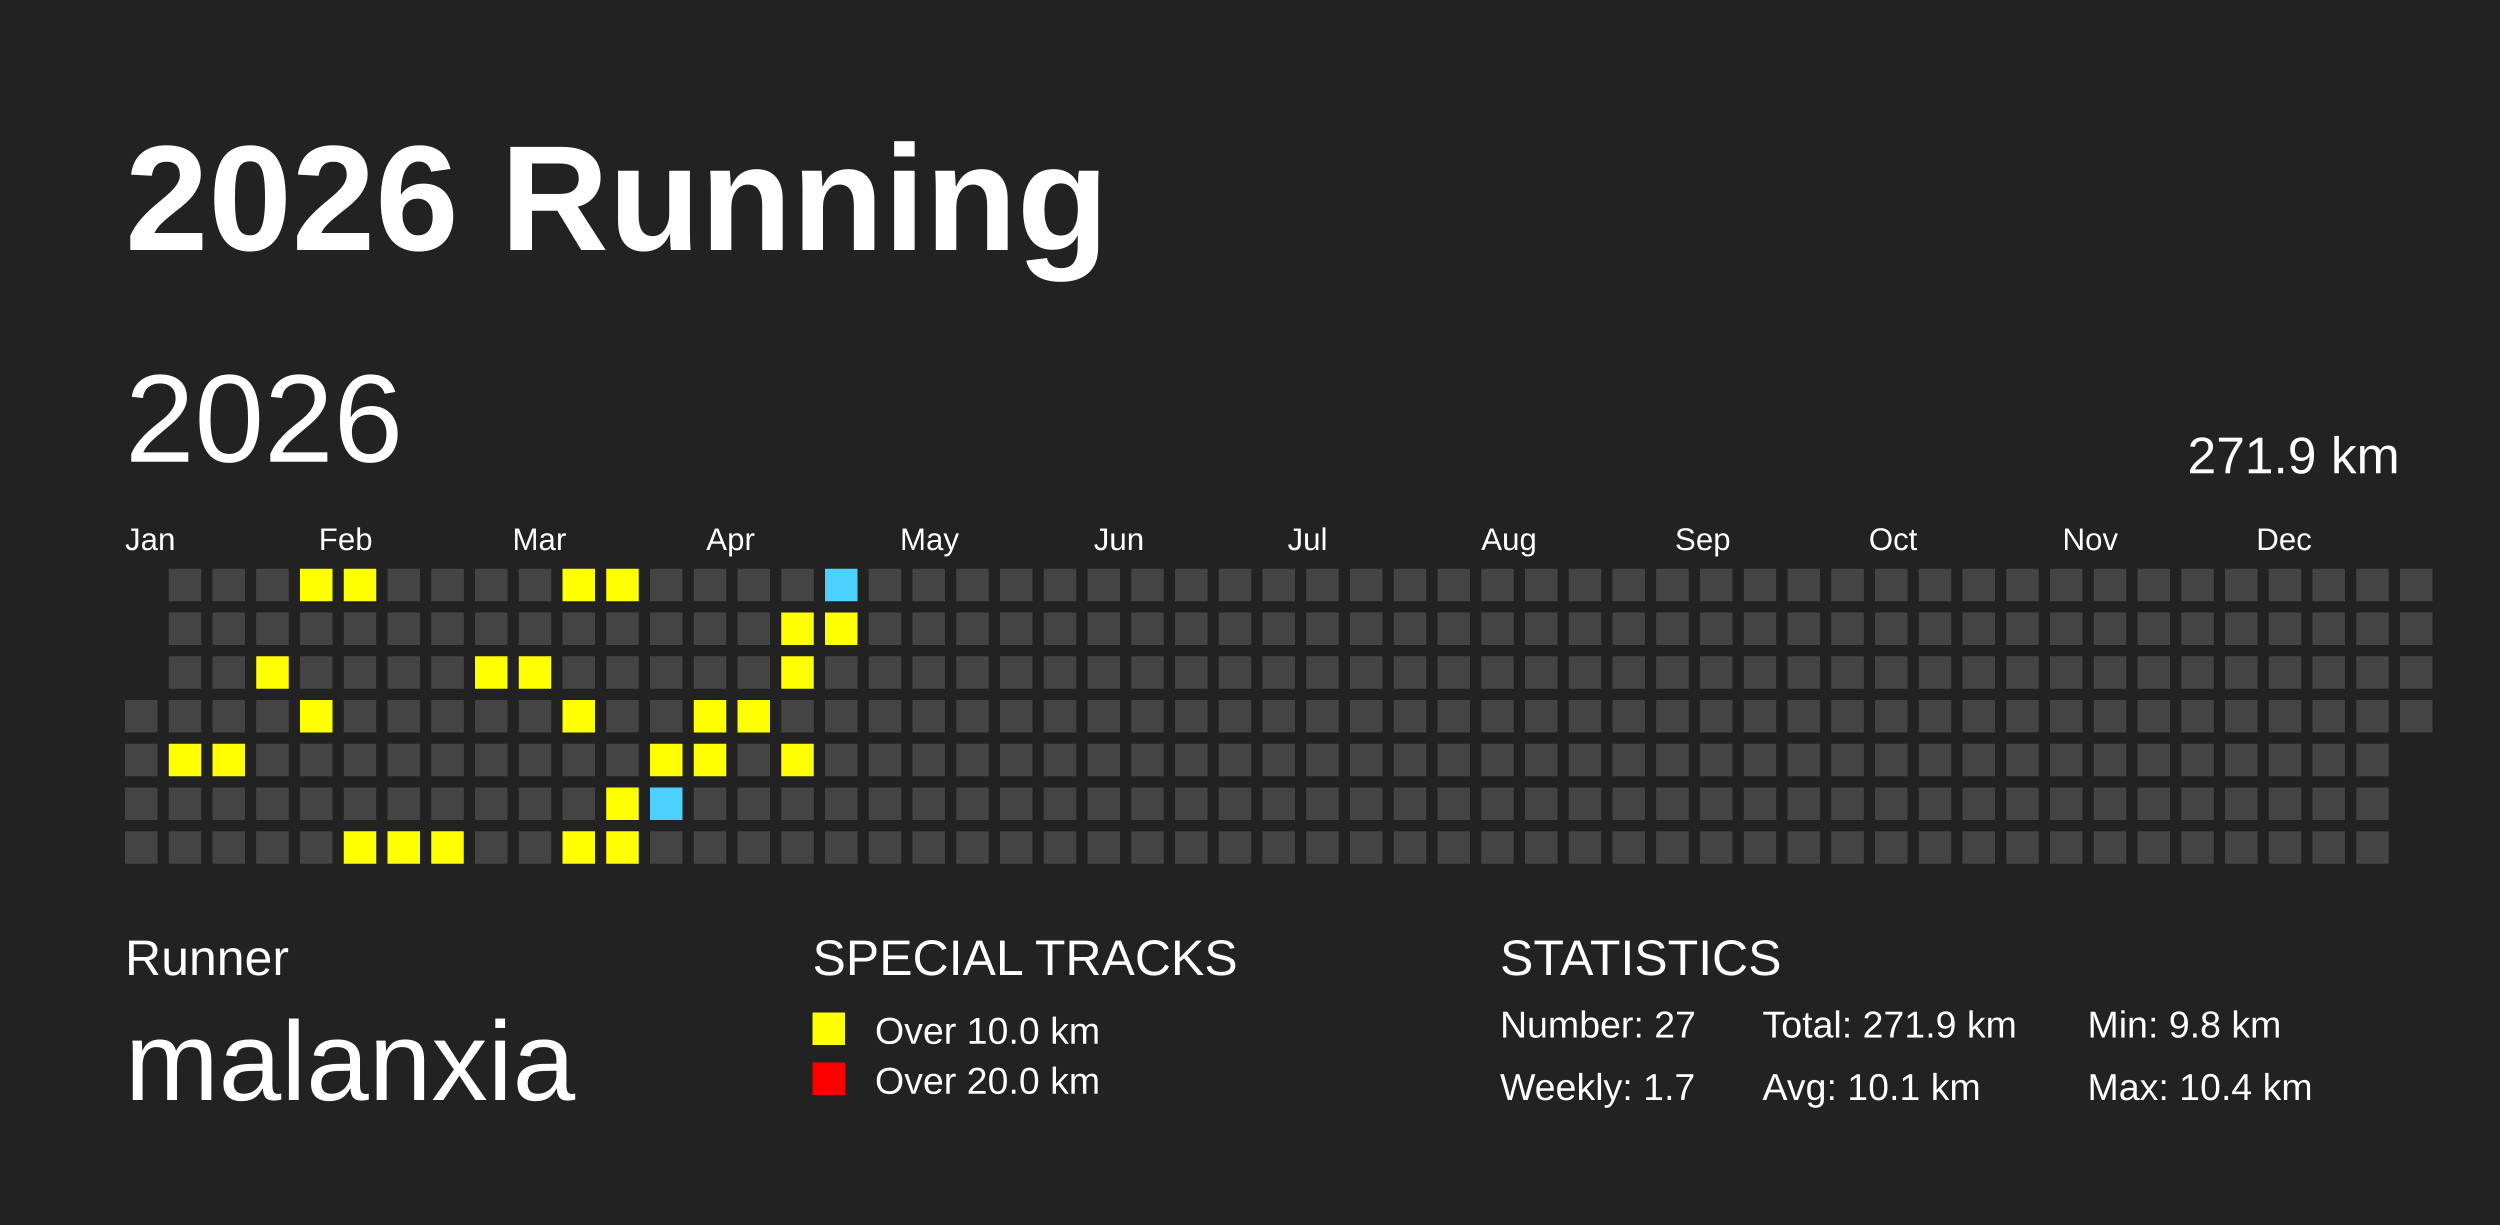
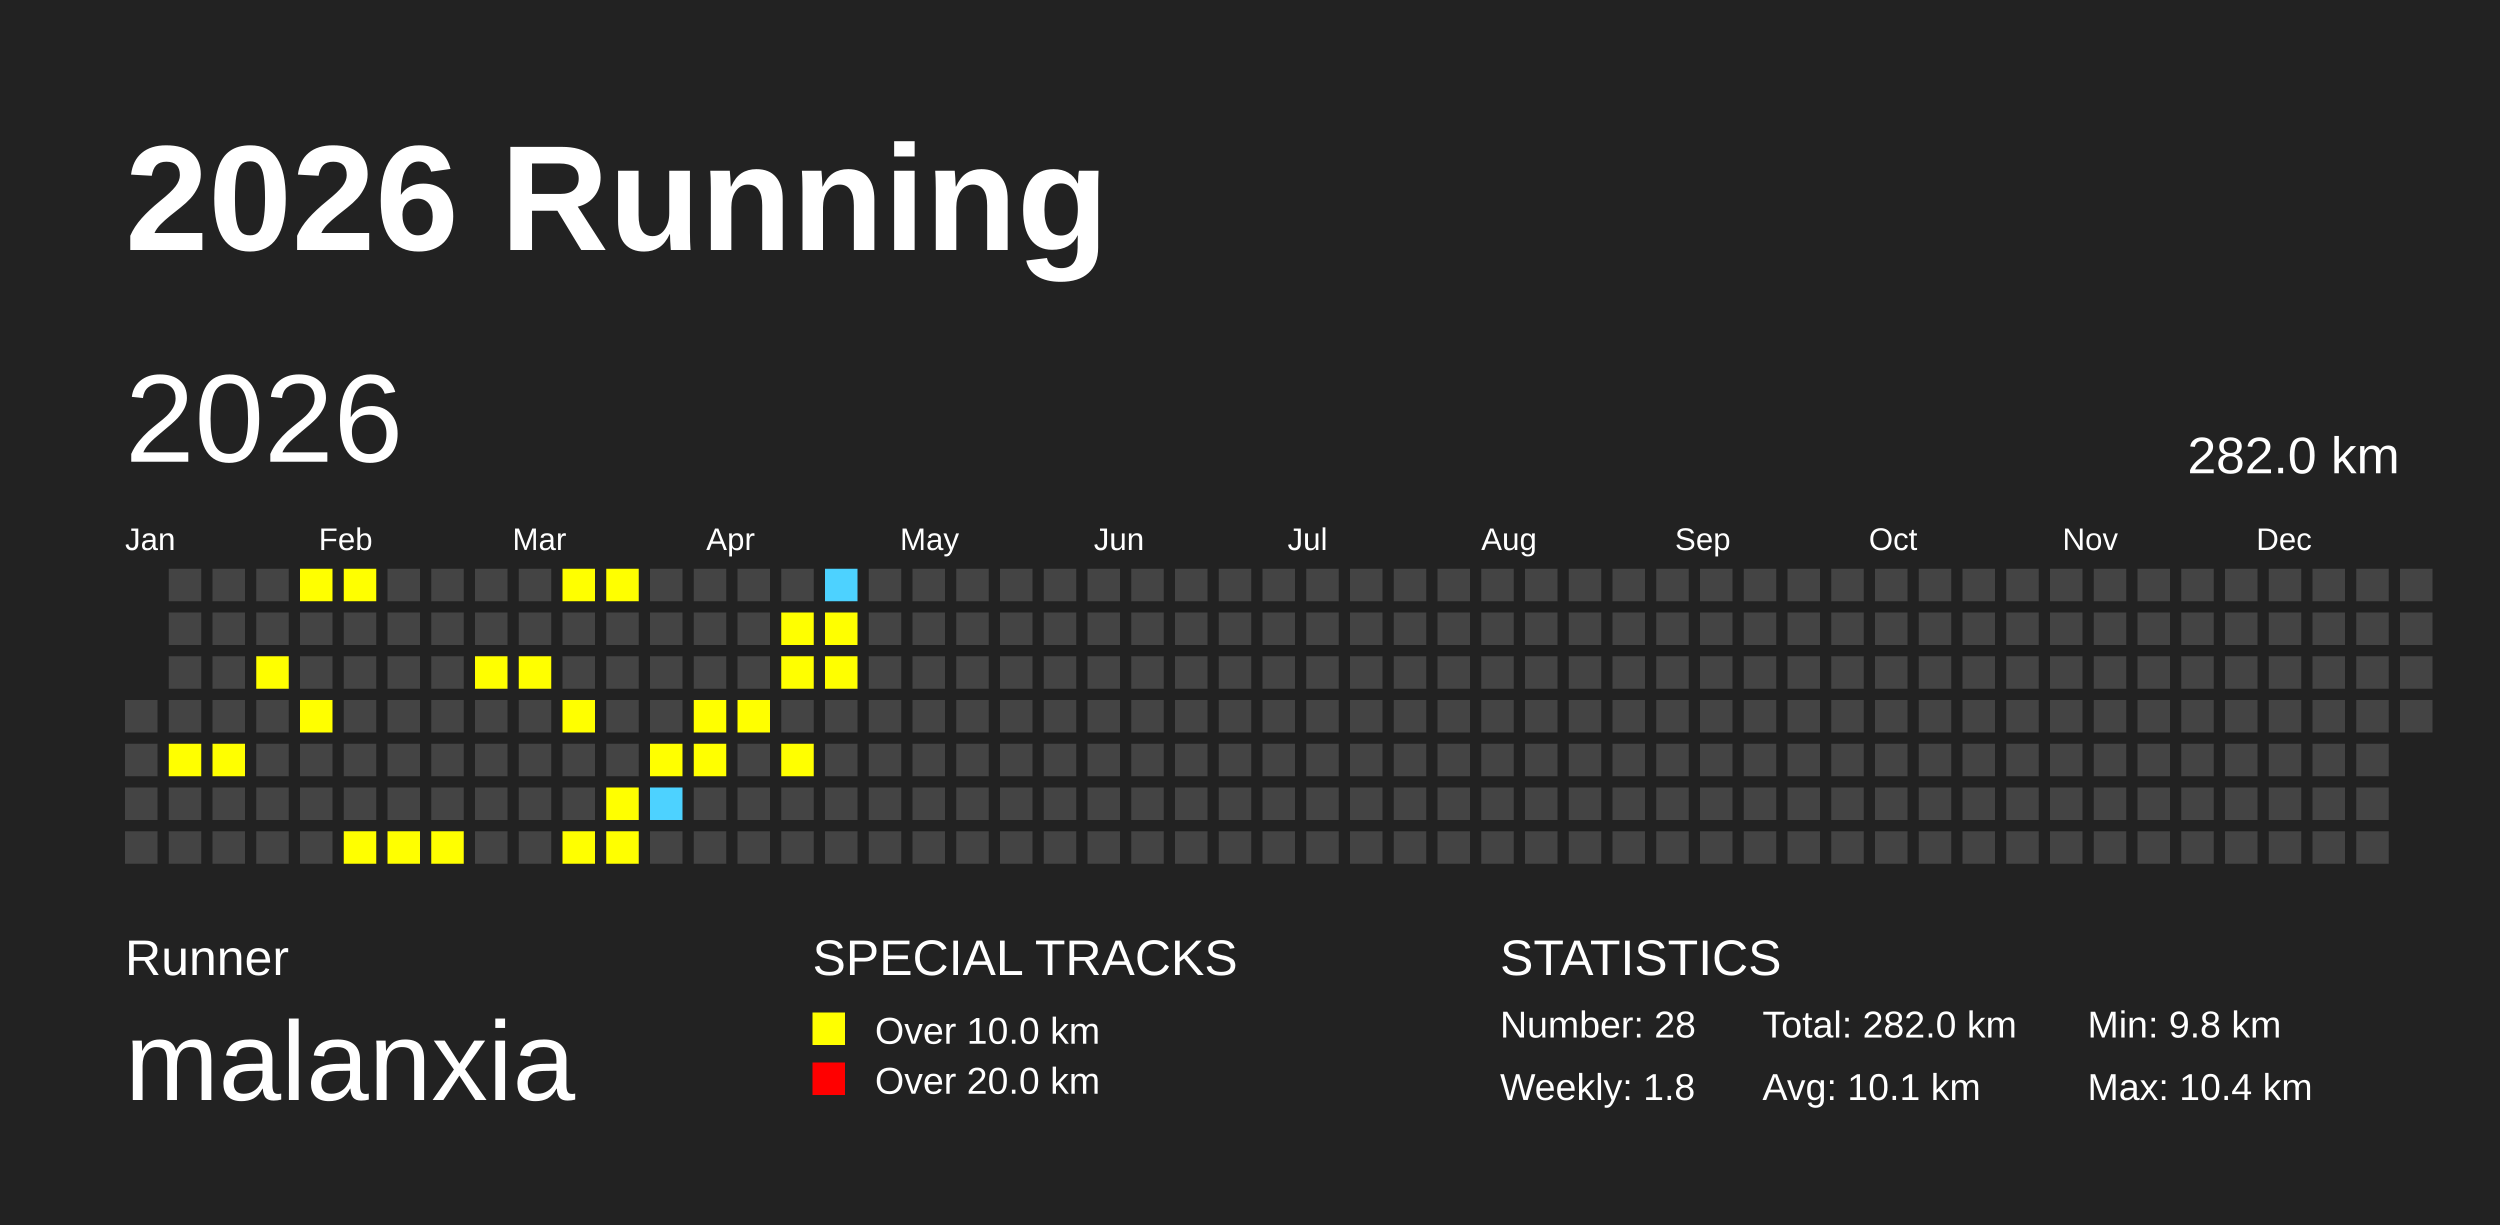
<svg xmlns="http://www.w3.org/2000/svg" baseProfile="full" height="98mm" version="1.1" viewBox="0,0,200,98" width="200mm">
  <defs />
  <rect fill="#222222" height="98" width="200" x="0" y="0" />
  <text fill="#FFFFFF" style="font-size:12px; font-family:Arial; font-weight:bold;" x="10" y="20">2026 Running</text>
  <text fill="#FFFFFF" style="font-size:4px; font-family:Arial" x="10" y="78">Runner</text>
  <text fill="#FFFFFF" style="font-size:9px; font-family:Arial" x="10" y="88">malanxia</text>
  <text fill="#FFFFFF" style="font-size:4px; font-family:Arial" x="65" y="78">SPECIAL TRACKS</text>
  <rect fill="yellow" height="2.6" width="2.6" x="65" y="81" />
  <text fill="#FFFFFF" style="font-size:3px; font-family:Arial" x="70" y="83.5">Over 10.0 km</text>
  <rect fill="red" height="2.6" width="2.6" x="65" y="85" />
  <text fill="#FFFFFF" style="font-size:3px; font-family:Arial" x="70" y="87.5">Over 20.0 km</text>
  <text fill="#FFFFFF" style="font-size:4px; font-family:Arial" x="120" y="78">STATISTICS</text>
-   <text fill="#FFFFFF" style="font-size:3px; font-family:Arial" x="120" y="83">Number: 27</text>
-   <text fill="#FFFFFF" style="font-size:3px; font-family:Arial" x="120" y="88">Weekly: 1.7</text>
-   <text fill="#FFFFFF" style="font-size:3px; font-family:Arial" x="141" y="83">Total: 271.9 km</text>
+   <text fill="#FFFFFF" style="font-size:3px; font-family:Arial" x="120" y="83">Number: 28</text>
+   <text fill="#FFFFFF" style="font-size:3px; font-family:Arial" x="120" y="88">Weekly: 1.8</text>
+   <text fill="#FFFFFF" style="font-size:3px; font-family:Arial" x="141" y="83">Total: 282.0 km</text>
  <text fill="#FFFFFF" style="font-size:3px; font-family:Arial" x="141" y="88">Avg: 10.1 km</text>
  <text fill="#FFFFFF" style="font-size:3px; font-family:Arial" x="167" y="83">Min: 9.8 km</text>
  <text fill="#FFFFFF" style="font-size:3px; font-family:Arial" x="167" y="88">Max: 10.4 km</text>
  <text dominant-baseline="hanging" fill="#FFFFFF" style="font-size:10.0px; font-family:Arial;" x="10" y="30">2026</text>
-   <text dominant-baseline="hanging" fill="#FFFFFF" style="font-size:4.125px; font-family:Arial;" x="175" y="35">271.9 km</text>
+   <text dominant-baseline="hanging" fill="#FFFFFF" style="font-size:4.125px; font-family:Arial;" x="175" y="35">282.0 km</text>
  <text fill="#FFFFFF" style="font-size:2.5px; font-family:Arial" x="10.0" y="44">Jan</text>
  <text fill="#FFFFFF" style="font-size:2.5px; font-family:Arial" x="25.5" y="44">Feb</text>
  <text fill="#FFFFFF" style="font-size:2.5px; font-family:Arial" x="41.0" y="44">Mar</text>
  <text fill="#FFFFFF" style="font-size:2.5px; font-family:Arial" x="56.5" y="44">Apr</text>
  <text fill="#FFFFFF" style="font-size:2.5px; font-family:Arial" x="72.0" y="44">May</text>
  <text fill="#FFFFFF" style="font-size:2.5px; font-family:Arial" x="87.5" y="44">Jun</text>
  <text fill="#FFFFFF" style="font-size:2.5px; font-family:Arial" x="103.0" y="44">Jul</text>
  <text fill="#FFFFFF" style="font-size:2.5px; font-family:Arial" x="118.5" y="44">Aug</text>
  <text fill="#FFFFFF" style="font-size:2.5px; font-family:Arial" x="134.0" y="44">Sep</text>
  <text fill="#FFFFFF" style="font-size:2.5px; font-family:Arial" x="149.5" y="44">Oct</text>
  <text fill="#FFFFFF" style="font-size:2.5px; font-family:Arial" x="165.0" y="44">Nov</text>
  <text fill="#FFFFFF" style="font-size:2.5px; font-family:Arial" x="180.5" y="44">Dec</text>
  <rect fill="#444444" height="2.6" width="2.6" x="10.0" y="56.0" />
  <rect fill="#444444" height="2.6" width="2.6" x="10.0" y="59.5" />
  <rect fill="#444444" height="2.6" width="2.6" x="10.0" y="63.0" />
  <rect fill="#444444" height="2.6" width="2.6" x="10.0" y="66.5" />
  <rect fill="#444444" height="2.6" width="2.6" x="13.5" y="45.5" />
  <rect fill="#444444" height="2.6" width="2.6" x="13.5" y="49.0" />
  <rect fill="#444444" height="2.6" width="2.6" x="13.5" y="52.5" />
  <rect fill="#444444" height="2.6" width="2.6" x="13.5" y="56.0" />
  <rect fill="yellow" height="2.6" width="2.6" x="13.5" y="59.5" />
  <rect fill="#444444" height="2.6" width="2.6" x="13.5" y="63.0" />
  <rect fill="#444444" height="2.6" width="2.6" x="13.5" y="66.5" />
  <rect fill="#444444" height="2.6" width="2.6" x="17.0" y="45.5" />
  <rect fill="#444444" height="2.6" width="2.6" x="17.0" y="49.0" />
  <rect fill="#444444" height="2.6" width="2.6" x="17.0" y="52.5" />
  <rect fill="#444444" height="2.6" width="2.6" x="17.0" y="56.0" />
  <rect fill="yellow" height="2.6" width="2.6" x="17.0" y="59.5" />
  <rect fill="#444444" height="2.6" width="2.6" x="17.0" y="63.0" />
  <rect fill="#444444" height="2.6" width="2.6" x="17.0" y="66.5" />
  <rect fill="#444444" height="2.6" width="2.6" x="20.5" y="45.5" />
  <rect fill="#444444" height="2.6" width="2.6" x="20.5" y="49.0" />
  <rect fill="yellow" height="2.6" width="2.6" x="20.5" y="52.5" />
  <rect fill="#444444" height="2.6" width="2.6" x="20.5" y="56.0" />
  <rect fill="#444444" height="2.6" width="2.6" x="20.5" y="59.5" />
  <rect fill="#444444" height="2.6" width="2.6" x="20.5" y="63.0" />
  <rect fill="#444444" height="2.6" width="2.6" x="20.5" y="66.5" />
  <rect fill="yellow" height="2.6" width="2.6" x="24.0" y="45.5" />
  <rect fill="#444444" height="2.6" width="2.6" x="24.0" y="49.0" />
  <rect fill="#444444" height="2.6" width="2.6" x="24.0" y="52.5" />
  <rect fill="yellow" height="2.6" width="2.6" x="24.0" y="56.0" />
  <rect fill="#444444" height="2.6" width="2.6" x="24.0" y="59.5" />
  <rect fill="#444444" height="2.6" width="2.6" x="24.0" y="63.0" />
  <rect fill="#444444" height="2.6" width="2.6" x="24.0" y="66.5" />
  <rect fill="yellow" height="2.6" width="2.6" x="27.5" y="45.5" />
  <rect fill="#444444" height="2.6" width="2.6" x="27.5" y="49.0" />
  <rect fill="#444444" height="2.6" width="2.6" x="27.5" y="52.5" />
  <rect fill="#444444" height="2.6" width="2.6" x="27.5" y="56.0" />
  <rect fill="#444444" height="2.6" width="2.6" x="27.5" y="59.5" />
  <rect fill="#444444" height="2.6" width="2.6" x="27.5" y="63.0" />
  <rect fill="yellow" height="2.6" width="2.6" x="27.5" y="66.5" />
  <rect fill="#444444" height="2.6" width="2.6" x="31.0" y="45.5" />
  <rect fill="#444444" height="2.6" width="2.6" x="31.0" y="49.0" />
  <rect fill="#444444" height="2.6" width="2.6" x="31.0" y="52.5" />
  <rect fill="#444444" height="2.6" width="2.6" x="31.0" y="56.0" />
  <rect fill="#444444" height="2.6" width="2.6" x="31.0" y="59.5" />
  <rect fill="#444444" height="2.6" width="2.6" x="31.0" y="63.0" />
  <rect fill="yellow" height="2.6" width="2.6" x="31.0" y="66.5" />
  <rect fill="#444444" height="2.6" width="2.6" x="34.5" y="45.5" />
  <rect fill="#444444" height="2.6" width="2.6" x="34.5" y="49.0" />
  <rect fill="#444444" height="2.6" width="2.6" x="34.5" y="52.5" />
  <rect fill="#444444" height="2.6" width="2.6" x="34.5" y="56.0" />
  <rect fill="#444444" height="2.6" width="2.6" x="34.5" y="59.5" />
  <rect fill="#444444" height="2.6" width="2.6" x="34.5" y="63.0" />
  <rect fill="yellow" height="2.6" width="2.6" x="34.5" y="66.5" />
  <rect fill="#444444" height="2.6" width="2.6" x="38.0" y="45.5" />
  <rect fill="#444444" height="2.6" width="2.6" x="38.0" y="49.0" />
  <rect fill="yellow" height="2.6" width="2.6" x="38.0" y="52.5" />
  <rect fill="#444444" height="2.6" width="2.6" x="38.0" y="56.0" />
  <rect fill="#444444" height="2.6" width="2.6" x="38.0" y="59.5" />
  <rect fill="#444444" height="2.6" width="2.6" x="38.0" y="63.0" />
  <rect fill="#444444" height="2.6" width="2.6" x="38.0" y="66.5" />
  <rect fill="#444444" height="2.6" width="2.6" x="41.5" y="45.5" />
  <rect fill="#444444" height="2.6" width="2.6" x="41.5" y="49.0" />
  <rect fill="yellow" height="2.6" width="2.6" x="41.5" y="52.5" />
  <rect fill="#444444" height="2.6" width="2.6" x="41.5" y="56.0" />
  <rect fill="#444444" height="2.6" width="2.6" x="41.5" y="59.5" />
  <rect fill="#444444" height="2.6" width="2.6" x="41.5" y="63.0" />
  <rect fill="#444444" height="2.6" width="2.6" x="41.5" y="66.5" />
  <rect fill="yellow" height="2.6" width="2.6" x="45.0" y="45.5" />
  <rect fill="#444444" height="2.6" width="2.6" x="45.0" y="49.0" />
  <rect fill="#444444" height="2.6" width="2.6" x="45.0" y="52.5" />
  <rect fill="yellow" height="2.6" width="2.6" x="45.0" y="56.0" />
  <rect fill="#444444" height="2.6" width="2.6" x="45.0" y="59.5" />
  <rect fill="#444444" height="2.6" width="2.6" x="45.0" y="63.0" />
  <rect fill="yellow" height="2.6" width="2.6" x="45.0" y="66.5" />
  <rect fill="yellow" height="2.6" width="2.6" x="48.5" y="45.5" />
  <rect fill="#444444" height="2.6" width="2.6" x="48.5" y="49.0" />
  <rect fill="#444444" height="2.6" width="2.6" x="48.5" y="52.5" />
  <rect fill="#444444" height="2.6" width="2.6" x="48.5" y="56.0" />
  <rect fill="#444444" height="2.6" width="2.6" x="48.5" y="59.5" />
  <rect fill="yellow" height="2.6" width="2.6" x="48.5" y="63.0" />
  <rect fill="yellow" height="2.6" width="2.6" x="48.5" y="66.5" />
  <rect fill="#444444" height="2.6" width="2.6" x="52.0" y="45.5" />
  <rect fill="#444444" height="2.6" width="2.6" x="52.0" y="49.0" />
  <rect fill="#444444" height="2.6" width="2.6" x="52.0" y="52.5" />
  <rect fill="#444444" height="2.6" width="2.6" x="52.0" y="56.0" />
  <rect fill="yellow" height="2.6" width="2.6" x="52.0" y="59.5" />
  <rect fill="#4DD2FF" height="2.6" width="2.6" x="52.0" y="63.0" />
  <rect fill="#444444" height="2.6" width="2.6" x="52.0" y="66.5" />
  <rect fill="#444444" height="2.6" width="2.6" x="55.5" y="45.5" />
  <rect fill="#444444" height="2.6" width="2.6" x="55.5" y="49.0" />
  <rect fill="#444444" height="2.6" width="2.6" x="55.5" y="52.5" />
  <rect fill="yellow" height="2.6" width="2.6" x="55.5" y="56.0" />
  <rect fill="yellow" height="2.6" width="2.6" x="55.5" y="59.5" />
  <rect fill="#444444" height="2.6" width="2.6" x="55.5" y="63.0" />
  <rect fill="#444444" height="2.6" width="2.6" x="55.5" y="66.5" />
  <rect fill="#444444" height="2.6" width="2.6" x="59.0" y="45.5" />
  <rect fill="#444444" height="2.6" width="2.6" x="59.0" y="49.0" />
  <rect fill="#444444" height="2.6" width="2.6" x="59.0" y="52.5" />
  <rect fill="yellow" height="2.6" width="2.6" x="59.0" y="56.0" />
  <rect fill="#444444" height="2.6" width="2.6" x="59.0" y="59.5" />
  <rect fill="#444444" height="2.6" width="2.6" x="59.0" y="63.0" />
  <rect fill="#444444" height="2.6" width="2.6" x="59.0" y="66.5" />
  <rect fill="#444444" height="2.6" width="2.6" x="62.5" y="45.5" />
  <rect fill="yellow" height="2.6" width="2.6" x="62.5" y="49.0" />
  <rect fill="yellow" height="2.6" width="2.6" x="62.5" y="52.5" />
  <rect fill="#444444" height="2.6" width="2.6" x="62.5" y="56.0" />
  <rect fill="yellow" height="2.6" width="2.6" x="62.5" y="59.5" />
  <rect fill="#444444" height="2.6" width="2.6" x="62.5" y="63.0" />
  <rect fill="#444444" height="2.6" width="2.6" x="62.5" y="66.5" />
  <rect fill="#4DD2FF" height="2.6" width="2.6" x="66.0" y="45.5" />
  <rect fill="yellow" height="2.6" width="2.6" x="66.0" y="49.0" />
-   <rect fill="#444444" height="2.6" width="2.6" x="66.0" y="52.5" />
+   <rect fill="yellow" height="2.6" width="2.6" x="66.0" y="52.5" />
  <rect fill="#444444" height="2.6" width="2.6" x="66.0" y="56.0" />
  <rect fill="#444444" height="2.6" width="2.6" x="66.0" y="59.5" />
  <rect fill="#444444" height="2.6" width="2.6" x="66.0" y="63.0" />
  <rect fill="#444444" height="2.6" width="2.6" x="66.0" y="66.5" />
  <rect fill="#444444" height="2.6" width="2.6" x="69.5" y="45.5" />
  <rect fill="#444444" height="2.6" width="2.6" x="69.5" y="49.0" />
  <rect fill="#444444" height="2.6" width="2.6" x="69.5" y="52.5" />
  <rect fill="#444444" height="2.6" width="2.6" x="69.5" y="56.0" />
  <rect fill="#444444" height="2.6" width="2.6" x="69.5" y="59.5" />
  <rect fill="#444444" height="2.6" width="2.6" x="69.5" y="63.0" />
  <rect fill="#444444" height="2.6" width="2.6" x="69.5" y="66.5" />
  <rect fill="#444444" height="2.6" width="2.6" x="73.0" y="45.5" />
  <rect fill="#444444" height="2.6" width="2.6" x="73.0" y="49.0" />
  <rect fill="#444444" height="2.6" width="2.6" x="73.0" y="52.5" />
  <rect fill="#444444" height="2.6" width="2.6" x="73.0" y="56.0" />
  <rect fill="#444444" height="2.6" width="2.6" x="73.0" y="59.5" />
  <rect fill="#444444" height="2.6" width="2.6" x="73.0" y="63.0" />
  <rect fill="#444444" height="2.6" width="2.6" x="73.0" y="66.5" />
  <rect fill="#444444" height="2.6" width="2.6" x="76.5" y="45.5" />
  <rect fill="#444444" height="2.6" width="2.6" x="76.5" y="49.0" />
  <rect fill="#444444" height="2.6" width="2.6" x="76.5" y="52.5" />
  <rect fill="#444444" height="2.6" width="2.6" x="76.5" y="56.0" />
  <rect fill="#444444" height="2.6" width="2.6" x="76.5" y="59.5" />
  <rect fill="#444444" height="2.6" width="2.6" x="76.5" y="63.0" />
  <rect fill="#444444" height="2.6" width="2.6" x="76.5" y="66.5" />
  <rect fill="#444444" height="2.6" width="2.6" x="80.0" y="45.5" />
  <rect fill="#444444" height="2.6" width="2.6" x="80.0" y="49.0" />
  <rect fill="#444444" height="2.6" width="2.6" x="80.0" y="52.5" />
  <rect fill="#444444" height="2.6" width="2.6" x="80.0" y="56.0" />
  <rect fill="#444444" height="2.6" width="2.6" x="80.0" y="59.5" />
  <rect fill="#444444" height="2.6" width="2.6" x="80.0" y="63.0" />
  <rect fill="#444444" height="2.6" width="2.6" x="80.0" y="66.5" />
  <rect fill="#444444" height="2.6" width="2.6" x="83.5" y="45.5" />
  <rect fill="#444444" height="2.6" width="2.6" x="83.5" y="49.0" />
  <rect fill="#444444" height="2.6" width="2.6" x="83.5" y="52.5" />
  <rect fill="#444444" height="2.6" width="2.6" x="83.5" y="56.0" />
  <rect fill="#444444" height="2.6" width="2.6" x="83.5" y="59.5" />
  <rect fill="#444444" height="2.6" width="2.6" x="83.5" y="63.0" />
  <rect fill="#444444" height="2.6" width="2.6" x="83.5" y="66.5" />
  <rect fill="#444444" height="2.6" width="2.6" x="87.0" y="45.5" />
  <rect fill="#444444" height="2.6" width="2.6" x="87.0" y="49.0" />
  <rect fill="#444444" height="2.6" width="2.6" x="87.0" y="52.5" />
  <rect fill="#444444" height="2.6" width="2.6" x="87.0" y="56.0" />
  <rect fill="#444444" height="2.6" width="2.6" x="87.0" y="59.5" />
  <rect fill="#444444" height="2.6" width="2.6" x="87.0" y="63.0" />
  <rect fill="#444444" height="2.6" width="2.6" x="87.0" y="66.5" />
  <rect fill="#444444" height="2.6" width="2.6" x="90.5" y="45.5" />
  <rect fill="#444444" height="2.6" width="2.6" x="90.5" y="49.0" />
  <rect fill="#444444" height="2.6" width="2.6" x="90.5" y="52.5" />
  <rect fill="#444444" height="2.6" width="2.6" x="90.5" y="56.0" />
  <rect fill="#444444" height="2.6" width="2.6" x="90.5" y="59.5" />
  <rect fill="#444444" height="2.6" width="2.6" x="90.5" y="63.0" />
  <rect fill="#444444" height="2.6" width="2.6" x="90.5" y="66.5" />
  <rect fill="#444444" height="2.6" width="2.6" x="94.0" y="45.5" />
  <rect fill="#444444" height="2.6" width="2.6" x="94.0" y="49.0" />
  <rect fill="#444444" height="2.6" width="2.6" x="94.0" y="52.5" />
  <rect fill="#444444" height="2.6" width="2.6" x="94.0" y="56.0" />
  <rect fill="#444444" height="2.6" width="2.6" x="94.0" y="59.5" />
  <rect fill="#444444" height="2.6" width="2.6" x="94.0" y="63.0" />
  <rect fill="#444444" height="2.6" width="2.6" x="94.0" y="66.5" />
  <rect fill="#444444" height="2.6" width="2.6" x="97.5" y="45.5" />
  <rect fill="#444444" height="2.6" width="2.6" x="97.5" y="49.0" />
  <rect fill="#444444" height="2.6" width="2.6" x="97.5" y="52.5" />
  <rect fill="#444444" height="2.6" width="2.6" x="97.5" y="56.0" />
  <rect fill="#444444" height="2.6" width="2.6" x="97.5" y="59.5" />
  <rect fill="#444444" height="2.6" width="2.6" x="97.5" y="63.0" />
  <rect fill="#444444" height="2.6" width="2.6" x="97.5" y="66.5" />
  <rect fill="#444444" height="2.6" width="2.6" x="101.0" y="45.5" />
  <rect fill="#444444" height="2.6" width="2.6" x="101.0" y="49.0" />
  <rect fill="#444444" height="2.6" width="2.6" x="101.0" y="52.5" />
  <rect fill="#444444" height="2.6" width="2.6" x="101.0" y="56.0" />
  <rect fill="#444444" height="2.6" width="2.6" x="101.0" y="59.5" />
  <rect fill="#444444" height="2.6" width="2.6" x="101.0" y="63.0" />
  <rect fill="#444444" height="2.6" width="2.6" x="101.0" y="66.5" />
  <rect fill="#444444" height="2.6" width="2.6" x="104.5" y="45.5" />
  <rect fill="#444444" height="2.6" width="2.6" x="104.5" y="49.0" />
  <rect fill="#444444" height="2.6" width="2.6" x="104.5" y="52.5" />
  <rect fill="#444444" height="2.6" width="2.6" x="104.5" y="56.0" />
  <rect fill="#444444" height="2.6" width="2.6" x="104.5" y="59.5" />
  <rect fill="#444444" height="2.6" width="2.6" x="104.5" y="63.0" />
  <rect fill="#444444" height="2.6" width="2.6" x="104.5" y="66.5" />
  <rect fill="#444444" height="2.6" width="2.6" x="108.0" y="45.5" />
  <rect fill="#444444" height="2.6" width="2.6" x="108.0" y="49.0" />
  <rect fill="#444444" height="2.6" width="2.6" x="108.0" y="52.5" />
  <rect fill="#444444" height="2.6" width="2.6" x="108.0" y="56.0" />
  <rect fill="#444444" height="2.6" width="2.6" x="108.0" y="59.5" />
  <rect fill="#444444" height="2.6" width="2.6" x="108.0" y="63.0" />
  <rect fill="#444444" height="2.6" width="2.6" x="108.0" y="66.5" />
  <rect fill="#444444" height="2.6" width="2.6" x="111.5" y="45.5" />
  <rect fill="#444444" height="2.6" width="2.6" x="111.5" y="49.0" />
  <rect fill="#444444" height="2.6" width="2.6" x="111.5" y="52.5" />
  <rect fill="#444444" height="2.6" width="2.6" x="111.5" y="56.0" />
  <rect fill="#444444" height="2.6" width="2.6" x="111.5" y="59.5" />
  <rect fill="#444444" height="2.6" width="2.6" x="111.5" y="63.0" />
  <rect fill="#444444" height="2.6" width="2.6" x="111.5" y="66.5" />
  <rect fill="#444444" height="2.6" width="2.6" x="115.0" y="45.5" />
  <rect fill="#444444" height="2.6" width="2.6" x="115.0" y="49.0" />
  <rect fill="#444444" height="2.6" width="2.6" x="115.0" y="52.5" />
  <rect fill="#444444" height="2.6" width="2.6" x="115.0" y="56.0" />
  <rect fill="#444444" height="2.6" width="2.6" x="115.0" y="59.5" />
  <rect fill="#444444" height="2.6" width="2.6" x="115.0" y="63.0" />
  <rect fill="#444444" height="2.6" width="2.6" x="115.0" y="66.5" />
  <rect fill="#444444" height="2.6" width="2.6" x="118.5" y="45.5" />
  <rect fill="#444444" height="2.6" width="2.6" x="118.5" y="49.0" />
  <rect fill="#444444" height="2.6" width="2.6" x="118.5" y="52.5" />
  <rect fill="#444444" height="2.6" width="2.6" x="118.5" y="56.0" />
  <rect fill="#444444" height="2.6" width="2.6" x="118.5" y="59.5" />
  <rect fill="#444444" height="2.6" width="2.6" x="118.5" y="63.0" />
  <rect fill="#444444" height="2.6" width="2.6" x="118.5" y="66.5" />
  <rect fill="#444444" height="2.6" width="2.6" x="122.0" y="45.5" />
  <rect fill="#444444" height="2.6" width="2.6" x="122.0" y="49.0" />
  <rect fill="#444444" height="2.6" width="2.6" x="122.0" y="52.5" />
  <rect fill="#444444" height="2.6" width="2.6" x="122.0" y="56.0" />
  <rect fill="#444444" height="2.6" width="2.6" x="122.0" y="59.5" />
  <rect fill="#444444" height="2.6" width="2.6" x="122.0" y="63.0" />
  <rect fill="#444444" height="2.6" width="2.6" x="122.0" y="66.5" />
  <rect fill="#444444" height="2.6" width="2.6" x="125.5" y="45.5" />
  <rect fill="#444444" height="2.6" width="2.6" x="125.5" y="49.0" />
  <rect fill="#444444" height="2.6" width="2.6" x="125.5" y="52.5" />
  <rect fill="#444444" height="2.6" width="2.6" x="125.5" y="56.0" />
  <rect fill="#444444" height="2.6" width="2.6" x="125.5" y="59.5" />
  <rect fill="#444444" height="2.6" width="2.6" x="125.5" y="63.0" />
  <rect fill="#444444" height="2.6" width="2.6" x="125.5" y="66.5" />
  <rect fill="#444444" height="2.6" width="2.6" x="129.0" y="45.5" />
  <rect fill="#444444" height="2.6" width="2.6" x="129.0" y="49.0" />
  <rect fill="#444444" height="2.6" width="2.6" x="129.0" y="52.5" />
  <rect fill="#444444" height="2.6" width="2.6" x="129.0" y="56.0" />
  <rect fill="#444444" height="2.6" width="2.6" x="129.0" y="59.5" />
  <rect fill="#444444" height="2.6" width="2.6" x="129.0" y="63.0" />
  <rect fill="#444444" height="2.6" width="2.6" x="129.0" y="66.5" />
  <rect fill="#444444" height="2.6" width="2.6" x="132.5" y="45.5" />
  <rect fill="#444444" height="2.6" width="2.6" x="132.5" y="49.0" />
  <rect fill="#444444" height="2.6" width="2.6" x="132.5" y="52.5" />
  <rect fill="#444444" height="2.6" width="2.6" x="132.5" y="56.0" />
  <rect fill="#444444" height="2.6" width="2.6" x="132.5" y="59.5" />
  <rect fill="#444444" height="2.6" width="2.6" x="132.5" y="63.0" />
  <rect fill="#444444" height="2.6" width="2.6" x="132.5" y="66.5" />
  <rect fill="#444444" height="2.6" width="2.6" x="136.0" y="45.5" />
  <rect fill="#444444" height="2.6" width="2.6" x="136.0" y="49.0" />
  <rect fill="#444444" height="2.6" width="2.6" x="136.0" y="52.5" />
  <rect fill="#444444" height="2.6" width="2.6" x="136.0" y="56.0" />
  <rect fill="#444444" height="2.6" width="2.6" x="136.0" y="59.5" />
  <rect fill="#444444" height="2.6" width="2.6" x="136.0" y="63.0" />
  <rect fill="#444444" height="2.6" width="2.6" x="136.0" y="66.5" />
  <rect fill="#444444" height="2.6" width="2.6" x="139.5" y="45.5" />
  <rect fill="#444444" height="2.6" width="2.6" x="139.5" y="49.0" />
  <rect fill="#444444" height="2.6" width="2.6" x="139.5" y="52.5" />
  <rect fill="#444444" height="2.6" width="2.6" x="139.5" y="56.0" />
  <rect fill="#444444" height="2.6" width="2.6" x="139.5" y="59.5" />
  <rect fill="#444444" height="2.6" width="2.6" x="139.5" y="63.0" />
  <rect fill="#444444" height="2.6" width="2.6" x="139.5" y="66.5" />
  <rect fill="#444444" height="2.6" width="2.6" x="143.0" y="45.5" />
  <rect fill="#444444" height="2.6" width="2.6" x="143.0" y="49.0" />
  <rect fill="#444444" height="2.6" width="2.6" x="143.0" y="52.5" />
  <rect fill="#444444" height="2.6" width="2.6" x="143.0" y="56.0" />
  <rect fill="#444444" height="2.6" width="2.6" x="143.0" y="59.5" />
  <rect fill="#444444" height="2.6" width="2.6" x="143.0" y="63.0" />
  <rect fill="#444444" height="2.6" width="2.6" x="143.0" y="66.5" />
  <rect fill="#444444" height="2.6" width="2.6" x="146.5" y="45.5" />
  <rect fill="#444444" height="2.6" width="2.6" x="146.5" y="49.0" />
  <rect fill="#444444" height="2.6" width="2.6" x="146.5" y="52.5" />
  <rect fill="#444444" height="2.6" width="2.6" x="146.5" y="56.0" />
  <rect fill="#444444" height="2.6" width="2.6" x="146.5" y="59.5" />
  <rect fill="#444444" height="2.6" width="2.6" x="146.5" y="63.0" />
  <rect fill="#444444" height="2.6" width="2.6" x="146.5" y="66.5" />
  <rect fill="#444444" height="2.6" width="2.6" x="150.0" y="45.5" />
  <rect fill="#444444" height="2.6" width="2.6" x="150.0" y="49.0" />
  <rect fill="#444444" height="2.6" width="2.6" x="150.0" y="52.5" />
  <rect fill="#444444" height="2.6" width="2.6" x="150.0" y="56.0" />
  <rect fill="#444444" height="2.6" width="2.6" x="150.0" y="59.5" />
  <rect fill="#444444" height="2.6" width="2.6" x="150.0" y="63.0" />
  <rect fill="#444444" height="2.6" width="2.6" x="150.0" y="66.5" />
  <rect fill="#444444" height="2.6" width="2.6" x="153.5" y="45.5" />
  <rect fill="#444444" height="2.6" width="2.6" x="153.5" y="49.0" />
  <rect fill="#444444" height="2.6" width="2.6" x="153.5" y="52.5" />
  <rect fill="#444444" height="2.6" width="2.6" x="153.5" y="56.0" />
  <rect fill="#444444" height="2.6" width="2.6" x="153.5" y="59.5" />
  <rect fill="#444444" height="2.6" width="2.6" x="153.5" y="63.0" />
  <rect fill="#444444" height="2.6" width="2.6" x="153.5" y="66.5" />
  <rect fill="#444444" height="2.6" width="2.6" x="157.0" y="45.5" />
  <rect fill="#444444" height="2.6" width="2.6" x="157.0" y="49.0" />
  <rect fill="#444444" height="2.6" width="2.6" x="157.0" y="52.5" />
  <rect fill="#444444" height="2.6" width="2.6" x="157.0" y="56.0" />
  <rect fill="#444444" height="2.6" width="2.6" x="157.0" y="59.5" />
  <rect fill="#444444" height="2.6" width="2.6" x="157.0" y="63.0" />
  <rect fill="#444444" height="2.6" width="2.6" x="157.0" y="66.5" />
  <rect fill="#444444" height="2.6" width="2.6" x="160.5" y="45.5" />
  <rect fill="#444444" height="2.6" width="2.6" x="160.5" y="49.0" />
  <rect fill="#444444" height="2.6" width="2.6" x="160.5" y="52.5" />
  <rect fill="#444444" height="2.6" width="2.6" x="160.5" y="56.0" />
  <rect fill="#444444" height="2.6" width="2.6" x="160.5" y="59.5" />
  <rect fill="#444444" height="2.6" width="2.6" x="160.5" y="63.0" />
  <rect fill="#444444" height="2.6" width="2.6" x="160.5" y="66.5" />
  <rect fill="#444444" height="2.6" width="2.6" x="164.0" y="45.5" />
  <rect fill="#444444" height="2.6" width="2.6" x="164.0" y="49.0" />
  <rect fill="#444444" height="2.6" width="2.6" x="164.0" y="52.5" />
  <rect fill="#444444" height="2.6" width="2.6" x="164.0" y="56.0" />
  <rect fill="#444444" height="2.6" width="2.6" x="164.0" y="59.5" />
  <rect fill="#444444" height="2.6" width="2.6" x="164.0" y="63.0" />
  <rect fill="#444444" height="2.6" width="2.6" x="164.0" y="66.5" />
  <rect fill="#444444" height="2.6" width="2.6" x="167.5" y="45.5" />
  <rect fill="#444444" height="2.6" width="2.6" x="167.5" y="49.0" />
  <rect fill="#444444" height="2.6" width="2.6" x="167.5" y="52.5" />
  <rect fill="#444444" height="2.6" width="2.6" x="167.5" y="56.0" />
  <rect fill="#444444" height="2.6" width="2.6" x="167.5" y="59.5" />
  <rect fill="#444444" height="2.6" width="2.6" x="167.5" y="63.0" />
  <rect fill="#444444" height="2.6" width="2.6" x="167.5" y="66.5" />
  <rect fill="#444444" height="2.6" width="2.6" x="171.0" y="45.5" />
  <rect fill="#444444" height="2.6" width="2.6" x="171.0" y="49.0" />
  <rect fill="#444444" height="2.6" width="2.6" x="171.0" y="52.5" />
  <rect fill="#444444" height="2.6" width="2.6" x="171.0" y="56.0" />
  <rect fill="#444444" height="2.6" width="2.6" x="171.0" y="59.5" />
  <rect fill="#444444" height="2.6" width="2.6" x="171.0" y="63.0" />
  <rect fill="#444444" height="2.6" width="2.6" x="171.0" y="66.5" />
  <rect fill="#444444" height="2.6" width="2.6" x="174.5" y="45.5" />
  <rect fill="#444444" height="2.6" width="2.6" x="174.5" y="49.0" />
  <rect fill="#444444" height="2.6" width="2.6" x="174.5" y="52.5" />
  <rect fill="#444444" height="2.6" width="2.6" x="174.5" y="56.0" />
  <rect fill="#444444" height="2.6" width="2.6" x="174.5" y="59.5" />
  <rect fill="#444444" height="2.6" width="2.6" x="174.5" y="63.0" />
  <rect fill="#444444" height="2.6" width="2.6" x="174.5" y="66.5" />
  <rect fill="#444444" height="2.6" width="2.6" x="178.0" y="45.5" />
  <rect fill="#444444" height="2.6" width="2.6" x="178.0" y="49.0" />
  <rect fill="#444444" height="2.6" width="2.6" x="178.0" y="52.5" />
  <rect fill="#444444" height="2.6" width="2.6" x="178.0" y="56.0" />
  <rect fill="#444444" height="2.6" width="2.6" x="178.0" y="59.5" />
  <rect fill="#444444" height="2.6" width="2.6" x="178.0" y="63.0" />
  <rect fill="#444444" height="2.6" width="2.6" x="178.0" y="66.5" />
  <rect fill="#444444" height="2.6" width="2.6" x="181.5" y="45.5" />
  <rect fill="#444444" height="2.6" width="2.6" x="181.5" y="49.0" />
  <rect fill="#444444" height="2.6" width="2.6" x="181.5" y="52.5" />
  <rect fill="#444444" height="2.6" width="2.6" x="181.5" y="56.0" />
  <rect fill="#444444" height="2.6" width="2.6" x="181.5" y="59.5" />
  <rect fill="#444444" height="2.6" width="2.6" x="181.5" y="63.0" />
  <rect fill="#444444" height="2.6" width="2.6" x="181.5" y="66.5" />
  <rect fill="#444444" height="2.6" width="2.6" x="185.0" y="45.5" />
  <rect fill="#444444" height="2.6" width="2.6" x="185.0" y="49.0" />
  <rect fill="#444444" height="2.6" width="2.6" x="185.0" y="52.5" />
  <rect fill="#444444" height="2.6" width="2.6" x="185.0" y="56.0" />
  <rect fill="#444444" height="2.6" width="2.6" x="185.0" y="59.5" />
  <rect fill="#444444" height="2.6" width="2.6" x="185.0" y="63.0" />
  <rect fill="#444444" height="2.6" width="2.6" x="185.0" y="66.5" />
  <rect fill="#444444" height="2.6" width="2.6" x="188.5" y="45.5" />
  <rect fill="#444444" height="2.6" width="2.6" x="188.5" y="49.0" />
  <rect fill="#444444" height="2.6" width="2.6" x="188.5" y="52.5" />
  <rect fill="#444444" height="2.6" width="2.6" x="188.5" y="56.0" />
  <rect fill="#444444" height="2.6" width="2.6" x="188.5" y="59.5" />
  <rect fill="#444444" height="2.6" width="2.6" x="188.5" y="63.0" />
  <rect fill="#444444" height="2.6" width="2.6" x="188.5" y="66.5" />
  <rect fill="#444444" height="2.6" width="2.6" x="192.0" y="45.5" />
  <rect fill="#444444" height="2.6" width="2.6" x="192.0" y="49.0" />
  <rect fill="#444444" height="2.6" width="2.6" x="192.0" y="52.5" />
  <rect fill="#444444" height="2.6" width="2.6" x="192.0" y="56.0" />
</svg>
